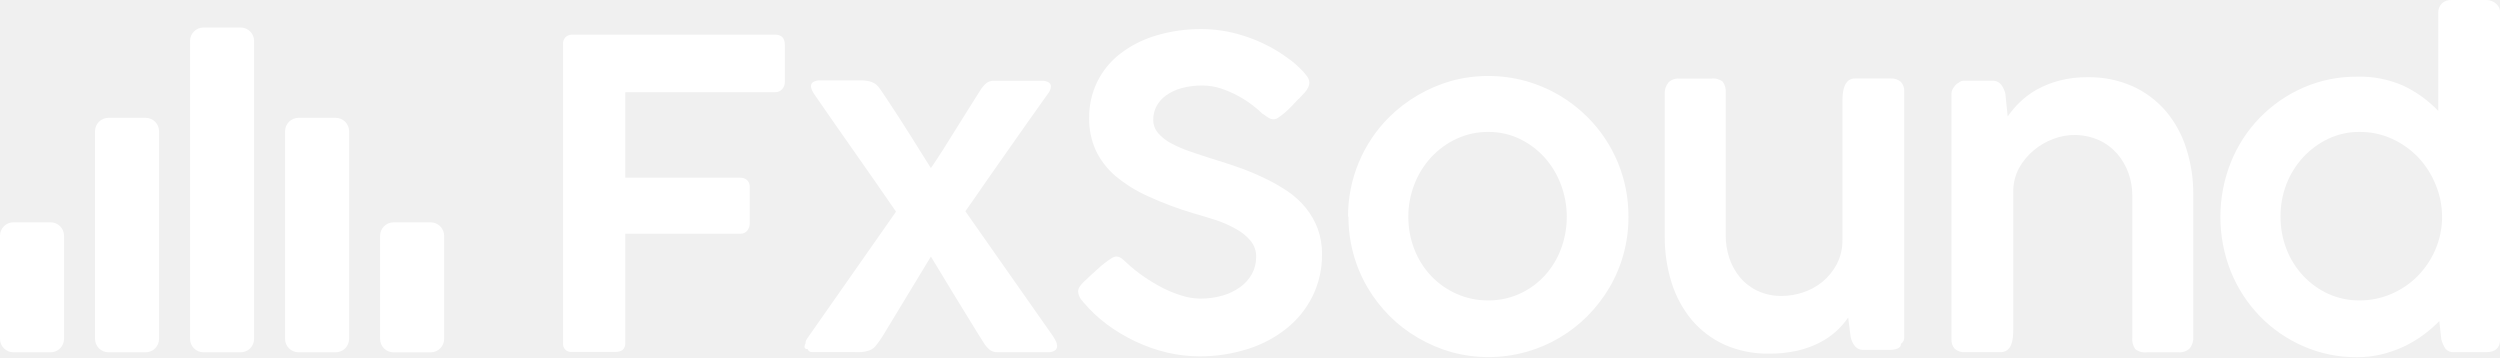
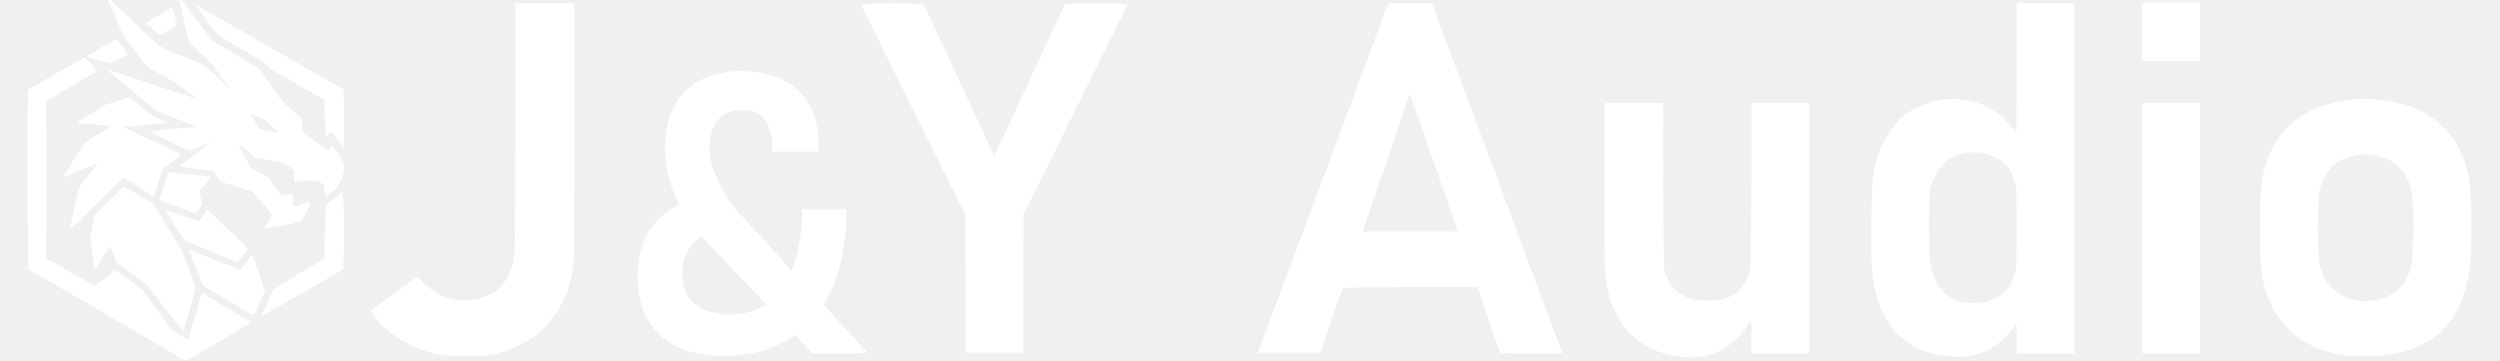
- <svg xmlns="http://www.w3.org/2000/svg" viewBox="0 0 526.19 75.15">
-   <defs>
-     <style>.cls-1{fill:#fff;}</style>
-   </defs>
-   <g id="Layer_2" data-name="Layer 2">
-     <g id="Layer_1-2" data-name="Layer 1">
-       <rect class="cls-1" x="80" y="46.8" width="13.48" height="27.36" rx="2.83" />
-       <rect class="cls-1" x="60" y="24.8" width="13.48" height="49.35" rx="2.83" />
-       <rect class="cls-1" x="40" y="5.79" width="13.48" height="68.36" rx="2.83" />
-       <rect class="cls-1" x="20" y="24.8" width="13.48" height="49.35" rx="2.83" />
-       <rect class="cls-1" y="46.79" width="13.48" height="27.36" rx="2.83" />
-       <path class="cls-1" d="M118.51,9.36A2,2,0,0,1,119,7.85a2,2,0,0,1,1.37-.56h42.75q2.07,0,2.07,2.16v7.83a2.22,2.22,0,0,1-.54,1.46,1.86,1.86,0,0,1-1.53.66H131.61v18h7.33c1.53,0,3.12,0,4.77,0l4.77,0h7.34a2.16,2.16,0,0,1,1.39.47,1.9,1.9,0,0,1,.59,1.55v7.66a2.33,2.33,0,0,1-.52,1.46,1.73,1.73,0,0,1-1.42.65H131.61v23c0,1.26-.71,1.89-2.12,1.89h-9.18a1.68,1.68,0,0,1-1.8-1.89Z" />
-       <path class="cls-1" d="M170,73.49c-.45,0-.67-.18-.67-.54a1.71,1.71,0,0,1,.22-.68v-.14a1.33,1.33,0,0,1,.13-.53,4,4,0,0,1,.28-.45l18.63-26.6-4.66-6.73-4.23-6.05L175.66,26l-4.16-6a5.16,5.16,0,0,1-.59-1,2.14,2.14,0,0,1-.22-.86,1,1,0,0,1,.47-.88,2.88,2.88,0,0,1,1.6-.34h8.18a8.44,8.44,0,0,1,2.1.21,3.54,3.54,0,0,1,1.35.65,5,5,0,0,1,1,1.17l1.15,1.71Q189,24.35,191.3,28t4.63,7.38c.81-1.17,1.66-2.46,2.54-3.85s1.78-2.82,2.68-4.28L203.81,23q1.31-2.12,2.47-3.92a6.26,6.26,0,0,1,1.4-1.64A2.6,2.6,0,0,1,209.3,17h10a2.75,2.75,0,0,1,1.35.3,1,1,0,0,1,.54.92,2.57,2.57,0,0,1-.58,1.44c-1.48,2.07-2.89,4.08-4.26,6s-2.74,3.92-4.14,5.89l-4.3,6.13c-1.46,2.1-3,4.36-4.72,6.79q4.64,6.57,9.2,13.12t9.21,13.12a10.05,10.05,0,0,1,.63,1.1,2.45,2.45,0,0,1,.27,1.06,1.12,1.12,0,0,1-.45.89,2.53,2.53,0,0,1-1.58.37H209.93a2.55,2.55,0,0,1-1.62-.5,5.77,5.77,0,0,1-1.26-1.49l-1.17-1.84q-2.53-4.1-5-8.14T195.93,54L186,70.38A19.88,19.88,0,0,1,184.14,73a3.32,3.32,0,0,1-1.26.79,6.29,6.29,0,0,1-1.53.31,14.61,14.61,0,0,1-1.62,0c-.54,0-1.07,0-1.58,0h-7.24A.88.88,0,0,1,170,73.49Z" />
-       <path class="cls-1" d="M268.12,25.11a2.13,2.13,0,0,1-1.08-.29,11.46,11.46,0,0,1-1.13-.79l-.09,0a22.47,22.47,0,0,0-2.2-1.89,22.72,22.72,0,0,0-3-1.94A22,22,0,0,0,257,18.63a12.44,12.44,0,0,0-3.9-.63,16.15,16.15,0,0,0-4.45.56,10.37,10.37,0,0,0-3.24,1.53,6.67,6.67,0,0,0-2,2.28,6,6,0,0,0-.68,2.79,4.26,4.26,0,0,0,1,2.83,9.31,9.31,0,0,0,2.74,2.16,26.54,26.54,0,0,0,4,1.73q2.25.79,4.73,1.56,2.83.86,5.62,1.84a51.12,51.12,0,0,1,5.34,2.23A37.61,37.61,0,0,1,271,40.25a18.11,18.11,0,0,1,3.81,3.47,16,16,0,0,1,2.52,4.36,15.21,15.21,0,0,1,.92,5.42,19.54,19.54,0,0,1-2,8.87,20.13,20.13,0,0,1-5.47,6.77,24.82,24.82,0,0,1-8.19,4.32A32.72,32.72,0,0,1,252.46,75a29.82,29.82,0,0,1-6.89-.81A33.42,33.42,0,0,1,239,71.87a35.41,35.41,0,0,1-6-3.58,30,30,0,0,1-5-4.71v.05l-.09-.18a3.28,3.28,0,0,1-1-2.07,1.79,1.79,0,0,1,.27-.94,5.35,5.35,0,0,1,.81-1L229.51,58c.45-.39.93-.82,1.44-1.3a19.78,19.78,0,0,1,1.53-1.31,17.06,17.06,0,0,1,1.42-1,2.13,2.13,0,0,1,1-.4,1.9,1.9,0,0,1,1.17.4,8.44,8.44,0,0,1,.9.77l.18.18h0a31.21,31.21,0,0,0,3.53,2.83,37,37,0,0,0,4,2.41,24,24,0,0,0,4.12,1.66,13.31,13.31,0,0,0,3.84.61,16.52,16.52,0,0,0,4.64-.63,11.84,11.84,0,0,0,3.73-1.78,8.47,8.47,0,0,0,2.48-2.76,7.3,7.3,0,0,0,.9-3.61,5.16,5.16,0,0,0-1.17-3.39,10.66,10.66,0,0,0-3.06-2.48A24,24,0,0,0,256,46.35q-2.37-.76-4.75-1.44a71.82,71.82,0,0,1-9.61-3.6A29.4,29.4,0,0,1,234.73,37a16.29,16.29,0,0,1-4.12-5.4,16.06,16.06,0,0,1-1.37-6.73,17.05,17.05,0,0,1,1.69-7.63,16.87,16.87,0,0,1,4.79-5.89,23.1,23.1,0,0,1,7.47-3.83A32.6,32.6,0,0,1,253,6.12a28.79,28.79,0,0,1,8.33,1.28,32.69,32.69,0,0,1,7.83,3.54c.72.44,1.45,1,2.2,1.52s1.44,1.15,2.07,1.74a12,12,0,0,1,1.56,1.71,2.59,2.59,0,0,1,.6,1.42,2.54,2.54,0,0,1-.27,1.1,4.33,4.33,0,0,1-.67,1l-1.35,1.44v-.05c-.45.49-.92,1-1.4,1.49a16.52,16.52,0,0,1-1.44,1.37c-.48.41-.91.75-1.3,1A1.85,1.85,0,0,1,268.12,25.11Z" />
-       <path class="cls-1" d="M283.73,45.63a29.42,29.42,0,0,1,8.68-21,30,30,0,0,1,6-4.59,30.69,30.69,0,0,1,7-3,29.76,29.76,0,0,1,15.67,0,29.58,29.58,0,0,1,13,7.56,29.36,29.36,0,0,1,8.67,21,29.13,29.13,0,0,1-4,14.92,30.65,30.65,0,0,1-4.63,6,29.36,29.36,0,0,1-13,7.58,29.49,29.49,0,0,1-15.67,0,29.84,29.84,0,0,1-7-3,29,29,0,0,1-6-4.61,30.27,30.27,0,0,1-4.63-6,29.27,29.27,0,0,1-4-14.92Zm12.69,0a18.56,18.56,0,0,0,1.26,6.82,17.26,17.26,0,0,0,3.51,5.6,16.71,16.71,0,0,0,5.34,3.78,16.08,16.08,0,0,0,6.72,1.4,15.66,15.66,0,0,0,6.6-1.4,16.4,16.4,0,0,0,5.24-3.78,17.26,17.26,0,0,0,3.44-5.6,19.32,19.32,0,0,0,0-13.62,18,18,0,0,0-3.44-5.69,16.77,16.77,0,0,0-5.24-3.91,15,15,0,0,0-6.6-1.46,15.37,15.37,0,0,0-6.72,1.46,17.07,17.07,0,0,0-5.34,3.91,18,18,0,0,0-3.51,5.69A18.65,18.65,0,0,0,296.42,45.63Z" />
-       <path class="cls-1" d="M400.1,72.36a.94.94,0,0,1-.33.77,2.16,2.16,0,0,1-.84.38,5.91,5.91,0,0,1-1.08.13l-1,0h-4.55a2.25,2.25,0,0,1-1.93-.84,4.69,4.69,0,0,1-.86-1.91L389,66.83a16.19,16.19,0,0,1-6,5.28,20,20,0,0,1-4.65,1.69,25.8,25.8,0,0,1-6,.63,22.18,22.18,0,0,1-9.45-1.91,19.81,19.81,0,0,1-6.86-5.22,23,23,0,0,1-4.21-7.81,31.54,31.54,0,0,1-1.44-9.67v-30a3.49,3.49,0,0,1,.77-2.45,2.81,2.81,0,0,1,2.2-.83h6.84a3.23,3.23,0,0,1,2.41.67,3.58,3.58,0,0,1,.61,2.39v30a15.09,15.09,0,0,0,.74,4.66,12.51,12.51,0,0,0,2.23,4.07,10.94,10.94,0,0,0,3.71,2.88,11.81,11.81,0,0,0,5.2,1.08,14.16,14.16,0,0,0,4.32-.72,12.57,12.57,0,0,0,4.09-2.2,12.16,12.16,0,0,0,3.06-3.72,10.67,10.67,0,0,0,1.22-5.19V21.24a15.16,15.16,0,0,1,.09-1.64,5.54,5.54,0,0,1,.38-1.53,3,3,0,0,1,.81-1.13,2.2,2.2,0,0,1,1.42-.42h7.42a3,3,0,0,1,2.19.72,2.8,2.8,0,0,1,.69,2V71A1.49,1.49,0,0,1,400.1,72.36Z" />
-       <path class="cls-1" d="M411.31,18.27a2.48,2.48,0,0,1,1-.9,1.52,1.52,0,0,1,1.08-.38l1.35,0h4.55a2.24,2.24,0,0,1,1.93.86,4.92,4.92,0,0,1,.86,1.89l.49,4.77a20.25,20.25,0,0,1,2.55-3,17.08,17.08,0,0,1,3.57-2.65,20.48,20.48,0,0,1,4.73-1.89,22.85,22.85,0,0,1,6-.72,22.37,22.37,0,0,1,9.45,1.91,20.19,20.19,0,0,1,7,5.25,22.7,22.7,0,0,1,4.29,7.83,31,31,0,0,1,1.47,9.67v30a3.42,3.42,0,0,1-.77,2.43,2.88,2.88,0,0,1-2.2.81h-6.84a3.24,3.24,0,0,1-2.41-.68,3.55,3.55,0,0,1-.61-2.38v-30a13.75,13.75,0,0,0-.81-4.65,12.73,12.73,0,0,0-2.36-4.07,11.49,11.49,0,0,0-3.85-2.88,12.6,12.6,0,0,0-9.61-.25,14,14,0,0,0-4.07,2.36A13,13,0,0,0,425,35.3a10.34,10.34,0,0,0-1.26,4.93V69.39a16.32,16.32,0,0,1-.09,1.71,5.36,5.36,0,0,1-.38,1.53,2.66,2.66,0,0,1-.83,1.08,2.28,2.28,0,0,1-1.4.41h-7.42a3,3,0,0,1-2.19-.7,2.73,2.73,0,0,1-.69-2V19.62A2.3,2.3,0,0,1,411.31,18.27Z" />
-       <path class="cls-1" d="M513.41,67.59a29.15,29.15,0,0,1-3.49,3A24.54,24.54,0,0,1,505.83,73a25.63,25.63,0,0,1-4.64,1.6,21.85,21.85,0,0,1-5.1.58,27.59,27.59,0,0,1-11.32-2.32,28.83,28.83,0,0,1-9.14-6.32,29.32,29.32,0,0,1-6.09-9.38,31.13,31.13,0,0,1,0-23,28.83,28.83,0,0,1,15.23-15.71,27.75,27.75,0,0,1,11.32-2.31A22.65,22.65,0,0,1,505.76,18a24.89,24.89,0,0,1,7.43,5.34V2.7a2.7,2.7,0,0,1,.72-1.93A2.71,2.71,0,0,1,516,0h7.38a3,3,0,0,1,1.93.74,2.42,2.42,0,0,1,.9,2V71.42c0,1.79-1,2.7-2.88,2.7h-6.75a2.15,2.15,0,0,1-1.84-.68,6.78,6.78,0,0,1-.9-2ZM480,45.63a18.56,18.56,0,0,0,1.26,6.82,17.26,17.26,0,0,0,3.51,5.6A16.9,16.9,0,0,0,490,61.83a15.74,15.74,0,0,0,6.64,1.4,16.55,16.55,0,0,0,6.71-1.38,17.45,17.45,0,0,0,5.49-3.73,18.21,18.21,0,0,0,3.71-5.49A17.67,17.67,0,0,0,514,46v-.32a17.55,17.55,0,0,0-1.35-6.8A18.48,18.48,0,0,0,509,33.14a17.92,17.92,0,0,0-5.51-3.91,16,16,0,0,0-6.82-1.46A15.05,15.05,0,0,0,490,29.23a17.29,17.29,0,0,0-5.28,3.91,18,18,0,0,0-3.51,5.69A18.65,18.65,0,0,0,480,45.63Z" />
-     </g>
+ <svg xmlns="http://www.w3.org/2000/svg" version="1.1" width="3505px" height="505px" style="shape-rendering:geometricPrecision; text-rendering:geometricPrecision; image-rendering:optimizeQuality; fill-rule:evenodd; clip-rule:evenodd">
+   <g>
+     <path style="opacity:1" fill="#FFFFFF" d="M 151.5,-0.5 C 152.5,-0.5 153.5,-0.5 154.5,-0.5C 176.635,20.8 198.969,41.967 221.5,63C 225.674,65.588 230.007,67.921 234.5,70C 251.661,76.609 268.661,83.609 285.5,91C 297.937,101.435 309.771,112.602 321,124.5C 321.667,123.833 321.667,123.167 321,122.5C 313.333,111.833 305.667,101.167 298,90.5C 286.917,80.148 275.917,69.815 265,59.5C 260.179,39.558 255.679,19.558 251.5,-0.5C 252.5,-0.5 253.5,-0.5 254.5,-0.5C 268.926,19.105 283.592,38.605 298.5,58C 320.593,70.435 342.427,83.268 364,96.5C 373.581,109.993 382.914,123.66 392,137.5C 401.578,147.769 411.911,157.102 423,165.5C 423.186,172.414 423.686,179.247 424.5,186C 436.028,194.361 447.695,202.528 459.5,210.5C 461.273,207.94 463.273,205.607 465.5,203.5C 471.736,211.623 477.236,220.29 482,229.5C 483.347,250.144 474.847,265.144 456.5,274.5C 455.238,269.224 454.238,263.891 453.5,258.5C 450.632,256.468 447.632,254.635 444.5,253C 433.776,252.936 423.11,253.769 412.5,255.5C 412.195,250.238 412.529,245.072 413.5,240C 407.438,234.642 400.771,230.309 393.5,227C 381.108,225.278 368.774,223.278 356.5,221C 349.853,212.778 342.186,206.611 333.5,202.5C 339.833,213.833 346.167,225.167 352.5,236.5C 359.67,240.282 367.003,243.782 374.5,247C 381.083,255.084 387.083,263.584 392.5,272.5C 398.605,273.902 404.605,273.569 410.5,271.5C 411.825,277.6 411.492,283.6 409.5,289.5C 412.91,289.543 416.243,289.043 419.5,288C 424.314,285.59 429.314,283.756 434.5,282.5C 432.895,293.542 428.229,303.042 420.5,311C 403.983,315.004 387.316,318.17 370.5,320.5C 373.668,313.97 377.335,307.636 381.5,301.5C 373.065,290.229 364.065,279.396 354.5,269C 339.325,263.664 323.992,258.831 308.5,254.5C 305.4,249.655 302.4,244.821 299.5,240C 284.225,237.562 268.891,235.562 253.5,234C 252.692,233.692 252.025,233.192 251.5,232.5C 266.154,222.164 280.487,211.331 294.5,200C 284.714,203.215 275.048,207.048 265.5,211.5C 246.564,203.032 227.897,194.032 209.5,184.5C 232.049,181.393 254.716,179.226 277.5,178C 257.752,170.629 238.085,162.962 218.5,155C 197.018,136.762 175.351,118.762 153.5,101C 152.289,100.107 152.289,99.274 153.5,98.5C 194.72,111.741 235.72,125.241 276.5,139C 257.119,122.972 236.119,109.305 213.5,98C 208.748,95.252 204.581,91.752 201,87.5C 191.91,74.987 182.576,62.654 173,50.5C 165.721,33.483 158.555,16.483 151.5,-0.5 Z M 351.5,160.5 C 358.247,162.695 364.914,165.195 371.5,168C 378.025,173.769 384.358,179.769 390.5,186C 381.318,185.263 372.318,183.43 363.5,180.5C 359.489,173.806 355.489,167.139 351.5,160.5 Z" />
+   </g>
+   <g>
+     <path style="opacity:1" fill="#FFFFFF" d="M 3003.5,3.5 C 3030.5,3.5 3057.5,3.5 3084.5,3.5C 3084.5,30.833 3084.5,58.167 3084.5,85.5C 3057.5,85.5 3030.5,85.5 3003.5,85.5C 3003.5,58.167 3003.5,30.833 3003.5,3.5 Z" />
+   </g>
+   <g>
+     <path style="opacity:1" fill="#FFFFFF" d="M 722.5,4.5 C 750.167,4.5 777.833,4.5 805.5,4.5C 805.667,121.167 805.5,237.834 805,354.5C 804.301,399.715 787.467,437.548 754.5,468C 723.903,490.75 689.403,501.25 651,499.5C 605.062,500.64 565.729,485.307 533,453.5C 528.257,447.679 523.757,441.679 519.5,435.5C 541.5,419.5 563.5,403.5 585.5,387.5C 607.66,415.06 636.327,425.56 671.5,419C 699.331,410.828 715.497,392.328 720,363.5C 720.997,357.539 721.663,351.539 722,345.5C 722.5,231.834 722.667,118.167 722.5,4.5 Z" />
+   </g>
+   <g>
+     <path style="opacity:1" fill="#FFFFFF" d="M 1206.5,5.5 C 1235.9,4.168 1265.4,4.168 1295,5.5C 1327.73,76.62 1360.73,147.62 1394,218.5C 1427.27,147.62 1460.27,76.62 1493,5.5C 1522.43,4.172 1551.93,4.172 1581.5,5.5C 1532.67,103.833 1483.83,202.167 1435,300.5C 1434.5,365.166 1434.33,429.832 1434.5,494.5C 1407.5,494.5 1380.5,494.5 1353.5,494.5C 1353.67,429.832 1353.5,365.166 1353,300.5C 1304.24,202.019 1255.41,103.686 1206.5,5.5 Z" />
+   </g>
+   <g>
+     <path style="opacity:1" fill="#FFFFFF" d="M 1946.5,4.5 C 1966.83,4.5 1987.17,4.5 2007.5,4.5C 2068.7,168.089 2129.7,331.756 2190.5,495.5C 2161.5,495.667 2132.5,495.5 2103.5,495C 2092.33,464.335 2081.67,433.502 2071.5,402.5C 2008.5,402.167 1945.5,402.5 1882.5,403.5C 1871.87,433.759 1861.53,464.093 1851.5,494.5C 1822.17,494.5 1792.83,494.5 1763.5,494.5C 1824.49,331.177 1885.49,167.844 1946.5,4.5 Z M 1976.5,131.5 C 1999.41,195.546 2021.74,259.879 2043.5,324.5C 1999.17,324.5 1954.83,324.5 1910.5,324.5C 1932.5,260.178 1954.5,195.845 1976.5,131.5 Z" />
+   </g>
+   <g>
+     <path style="opacity:1" fill="#FFFFFF" d="M 2827.5,4.5 C 2854.5,4.5 2881.5,4.5 2908.5,4.5C 2908.5,168.167 2908.5,331.833 2908.5,495.5C 2881.5,495.5 2854.5,495.5 2827.5,495.5C 2827.67,481.163 2827.5,466.829 2827,452.5C 2803.57,489.956 2769.74,505.456 2725.5,499C 2677.43,491.937 2646.26,465.104 2632,418.5C 2627.57,403.137 2624.9,387.47 2624,371.5C 2623.07,333.146 2623.4,294.813 2625,256.5C 2627.72,221.586 2640.88,191.42 2664.5,166C 2691.2,143.998 2721.87,135.331 2756.5,140C 2786.9,145.771 2810.4,161.604 2827,187.5C 2827.5,126.501 2827.67,65.501 2827.5,4.5 Z M 2755.5,214.5 C 2775.48,211.59 2793.48,216.09 2809.5,228C 2820.57,239.536 2826.41,253.369 2827,269.5C 2827.67,302.833 2827.67,336.167 2827,369.5C 2825.12,399.374 2809.62,417.541 2780.5,424C 2738.06,428.885 2713.23,410.385 2706,368.5C 2704.46,340.52 2704.12,312.52 2705,284.5C 2704.34,262.001 2711.84,242.835 2727.5,227C 2735.83,220.398 2745.16,216.231 2755.5,214.5 Z" />
+   </g>
+   <g>
+     <path style="opacity:1" fill="#FFFFFF" d="M 274.5,6.5 C 343.636,45.902 412.636,85.569 481.5,125.5C 482.667,152.827 482.833,180.161 482,207.5C 475.804,200.271 469.971,192.771 464.5,185C 463.551,184.383 462.718,184.549 462,185.5C 460.5,187.833 459,190.167 457.5,192.5C 456.808,191.975 456.308,191.308 456,190.5C 455.826,173.593 455.326,156.759 454.5,140C 429.663,125.414 404.663,111.081 379.5,97C 375.833,93.333 372.167,89.667 368.5,86C 347.833,74 327.167,62 306.5,50C 294.716,36.241 284.049,21.741 274.5,6.5 Z" />
+   </g>
+   <g>
+     <path style="opacity:1" fill="#FFFFFF" d="M 240.5,10.5 C 241.586,10.62 242.253,11.287 242.5,12.5C 245.466,20.332 246.8,28.332 246.5,36.5C 239.496,41.337 232.163,45.671 224.5,49.5C 217.833,43.833 211.167,38.167 204.5,32.5C 216.528,25.155 228.528,17.822 240.5,10.5 Z" />
+   </g>
+   <g>
+     <path style="opacity:1" fill="#FFFFFF" d="M 161.5,55.5 C 162.552,55.35 163.552,55.517 164.5,56C 169.122,62.078 173.622,68.245 178,74.5C 178.617,75.449 178.451,76.282 177.5,77C 170.397,80.968 163.23,84.801 156,88.5C 144.29,86.198 132.79,83.198 121.5,79.5C 134.53,70.986 147.863,62.986 161.5,55.5 Z" />
+   </g>
+   <g>
+     <path style="opacity:1" fill="#FFFFFF" d="M 263.5,504.5 C 261.5,504.5 259.5,504.5 257.5,504.5C 185.224,461.689 112.558,419.355 39.5,377.5C 38.333,293.835 38.167,210.169 39,126.5C 65.091,110.535 91.591,95.202 118.5,80.5C 124.833,86.167 130.833,92.167 136.5,98.5C 136.023,99.478 135.357,100.311 134.5,101C 110.838,114.162 87.505,127.829 64.5,142C 65.833,215.333 65.833,288.667 64.5,362C 87.042,375.103 109.708,387.936 132.5,400.5C 142.52,394.324 151.854,387.157 160.5,379C 175.469,387.273 189.303,397.44 202,409.5C 214.711,427.089 227.545,444.589 240.5,462C 247.958,467.146 255.791,471.646 264,475.5C 270.275,454.178 276.442,432.844 282.5,411.5C 285.016,411.755 287.35,412.589 289.5,414C 310.035,426.699 330.702,439.199 351.5,451.5C 349.334,453.493 347.001,455.327 344.5,457C 317.437,472.86 290.437,488.693 263.5,504.5 Z" />
+   </g>
+   <g>
+     <path style="opacity:1" fill="#FFFFFF" d="M 1021.5,100.5 C 1046.63,97.963 1070.97,101.129 1094.5,110C 1123.97,124.415 1141.14,147.915 1146,180.5C 1147.28,191.127 1147.78,201.793 1147.5,212.5C 1125.83,212.5 1104.17,212.5 1082.5,212.5C 1083.57,198.931 1081.41,185.931 1076,173.5C 1067.83,160.08 1055.83,153.746 1040,154.5C 1020,153.995 1006.33,162.995 999,181.5C 993.071,198.818 993.071,216.151 999,233.5C 1006.88,257.264 1018.88,278.598 1035,297.5C 1060.37,324.534 1085.37,351.867 1110,379.5C 1120.08,351.751 1124.92,323.084 1124.5,293.5C 1145.17,293.5 1165.83,293.5 1186.5,293.5C 1187.44,327.789 1182.27,361.122 1171,393.5C 1166.43,405.144 1160.93,416.311 1154.5,427C 1174.98,449.65 1195.65,472.15 1216.5,494.5C 1190.51,495.667 1164.51,495.833 1138.5,495C 1130.67,486.5 1122.83,478 1115,469.5C 1090.87,486.323 1064.04,495.823 1034.5,498C 1006.3,501.35 978.962,498.016 952.5,488C 917.061,470.668 897.894,442.168 895,402.5C 892.661,380.955 894.994,359.955 902,339.5C 912.162,315.504 928.995,297.838 952.5,286.5C 932.698,249.455 927.532,210.455 937,169.5C 946.429,136.405 967.595,114.905 1000.5,105C 1007.59,103.269 1014.59,101.769 1021.5,100.5 Z M 983.5,331.5 C 1013.1,362.938 1042.93,394.271 1073,425.5C 1073.62,426.449 1073.45,427.282 1072.5,428C 1052.95,439.204 1031.95,443.204 1009.5,440C 968.79,433.759 951.623,410.259 958,369.5C 961.21,353.151 969.71,340.484 983.5,331.5 Z" />
+   </g>
+   <g>
+     <path style="opacity:1" fill="#FFFFFF" d="M 180.5,136.5 C 190.939,144.429 201.273,152.595 211.5,161C 219.197,164.517 226.864,168.017 234.5,171.5C 233.975,172.192 233.308,172.692 232.5,173C 212.472,174.357 192.472,176.024 172.5,178C 196.713,189.607 221.046,200.94 245.5,212C 248.533,213.178 251.199,214.844 253.5,217C 245.628,224.19 237.128,230.69 228,236.5C 223.857,249.095 220.023,261.762 216.5,274.5C 214.345,274.628 212.345,274.128 210.5,273C 198.833,265.333 187.167,257.667 175.5,250C 174.5,249.333 173.5,249.333 172.5,250C 147.64,274.194 122.807,298.361 98,322.5C 101.428,302.365 105.761,282.365 111,262.5C 119.453,251.046 128.286,239.879 137.5,229C 121.694,235.277 105.86,241.777 90,248.5C 89.333,247.5 89.333,246.5 90,245.5C 98.75,230.998 107.75,216.665 117,202.5C 129.571,193.128 142.738,184.628 156.5,177C 141.865,175.383 127.198,174.05 112.5,173C 111.062,172.781 109.729,172.281 108.5,171.5C 121.5,163.333 134.5,155.167 147.5,147C 158.633,143.565 169.633,140.065 180.5,136.5 Z" />
+   </g>
+   <g>
+     <path style="opacity:1" fill="#FFFFFF" d="M 3294.5,139.5 C 3326.52,136.543 3357.52,140.71 3387.5,152C 3430.48,172.735 3455.32,206.901 3462,254.5C 3462.8,260.485 3463.47,266.485 3464,272.5C 3464.67,303.5 3464.67,334.5 3464,365.5C 3455.35,454.641 3406.19,499.308 3316.5,499.5C 3283.7,500.885 3253.37,493.052 3225.5,476C 3194.14,452.819 3175.98,421.653 3171,382.5C 3170.09,376.527 3169.43,370.527 3169,364.5C 3168.33,333.833 3168.33,303.167 3169,272.5C 3175.15,194.192 3216.98,149.859 3294.5,139.5 Z M 3303.5,217.5 C 3322.46,214.99 3340.12,218.49 3356.5,228C 3371.36,239.879 3379.86,255.379 3382,274.5C 3384.27,306.208 3383.94,337.874 3381,369.5C 3375.7,398.626 3358.54,415.793 3329.5,421C 3301.81,425.666 3279.31,417.166 3262,395.5C 3256.14,385.584 3252.47,374.917 3251,363.5C 3249,333.833 3249,304.167 3251,274.5C 3254.94,242.738 3272.44,223.738 3303.5,217.5 Z" />
+   </g>
+   <g>
+     <path style="opacity:1" fill="#FFFFFF" d="M 2249.5,144.5 C 2276.83,144.5 2304.17,144.5 2331.5,144.5C 2331.02,221.864 2331.52,299.198 2333,376.5C 2341.33,407.473 2361.67,422.473 2394,421.5C 2426.36,422.68 2446.36,407.68 2454,376.5C 2455.48,299.191 2455.98,221.858 2455.5,144.5C 2482.5,144.5 2509.5,144.5 2536.5,144.5C 2536.5,261.5 2536.5,378.5 2536.5,495.5C 2509.5,495.5 2482.5,495.5 2455.5,495.5C 2455.67,480.163 2455.5,464.83 2455,449.5C 2428.12,493.376 2389.28,509.21 2338.5,497C 2296.24,486.077 2269.08,459.577 2257,417.5C 2253.15,403.754 2250.82,389.754 2250,375.5C 2249.5,298.501 2249.33,221.501 2249.5,144.5 Z" />
+   </g>
+   <g>
+     <path style="opacity:1" fill="#FFFFFF" d="M 3003.5,144.5 C 3030.5,144.5 3057.5,144.5 3084.5,144.5C 3084.5,261.5 3084.5,378.5 3084.5,495.5C 3057.5,495.5 3030.5,495.5 3003.5,495.5C 3003.5,378.5 3003.5,261.5 3003.5,144.5 Z" />
+   </g>
+   <g>
+     <path style="opacity:1" fill="#FFFFFF" d="M 236.5,241.5 C 255.836,243.426 275.169,245.426 294.5,247.5C 294.509,249.308 294.009,250.975 293,252.5C 289.034,257.467 284.701,262.134 280,266.5C 280.512,272.73 281.679,278.897 283.5,285C 281.23,290.753 277.897,295.586 273.5,299.5C 258.282,293.392 242.949,287.559 227.5,282C 225.884,281.385 224.551,280.385 223.5,279C 227.932,266.537 232.266,254.037 236.5,241.5 Z" />
+   </g>
+   <g>
+     <path style="opacity:1" fill="#FFFFFF" d="M 173.5,261.5 C 188.151,269.248 202.317,277.915 216,287.5C 229.397,308.57 242.397,329.903 255,351.5C 261.893,368.846 268.393,386.346 274.5,404C 269.051,424.339 263.218,444.505 257,464.5C 240.568,444.737 224.901,424.404 210,403.5C 207.167,400.667 204.333,397.833 201.5,395C 188.388,386.221 175.555,377.055 163,367.5C 160.333,360.167 157.667,352.833 155,345.5C 147.185,355.155 140.352,365.489 134.5,376.5C 133.726,377.711 132.893,377.711 132,376.5C 130.057,362.18 128.224,347.847 126.5,333.5C 127.881,323.092 129.715,312.759 132,302.5C 145.728,288.604 159.562,274.938 173.5,261.5 Z" />
+   </g>
+   <g>
+     <path style="opacity:1" fill="#FFFFFF" d="M 480.5,268.5 C 481.833,286.321 482.5,304.488 482.5,323C 482.167,341.167 481.833,359.333 481.5,377.5C 443.997,399.419 406.33,421.086 368.5,442.5C 368.167,442 367.833,441.5 367.5,441C 372.804,429.559 377.97,418.059 383,406.5C 406.087,391.035 429.92,376.702 454.5,363.5C 455.167,338.5 455.833,313.5 456.5,288.5C 464.836,282.157 472.836,275.491 480.5,268.5 Z" />
+   </g>
+   <g>
+     <path style="opacity:1" fill="#FFFFFF" d="M 231.5,293.5 C 247.108,298.869 262.608,304.536 278,310.5C 282.473,306.191 285.973,301.191 288.5,295.5C 289.365,294.417 290.365,294.251 291.5,295C 310.648,312.314 329.314,330.147 347.5,348.5C 343.152,355.193 338.318,361.526 333,367.5C 308.85,357.671 284.684,347.838 260.5,338C 257.979,335.78 255.812,333.28 254,330.5C 246.247,318.264 238.747,305.93 231.5,293.5 Z" />
+   </g>
+   <g>
+     <path style="opacity:1" fill="#FFFFFF" d="M 265.5,350.5 C 289.257,359.543 312.924,368.877 336.5,378.5C 341.877,372.617 346.711,366.284 351,359.5C 352.183,358.269 353.349,358.269 354.5,359.5C 360.664,375.492 366.331,391.658 371.5,408C 366.536,418.762 361.703,429.595 357,440.5C 354.353,441.464 351.853,440.964 349.5,439C 327.833,426.167 306.167,413.333 284.5,400.5C 277.377,384.131 271.044,367.464 265.5,350.5 Z" />
  </g>
</svg>
